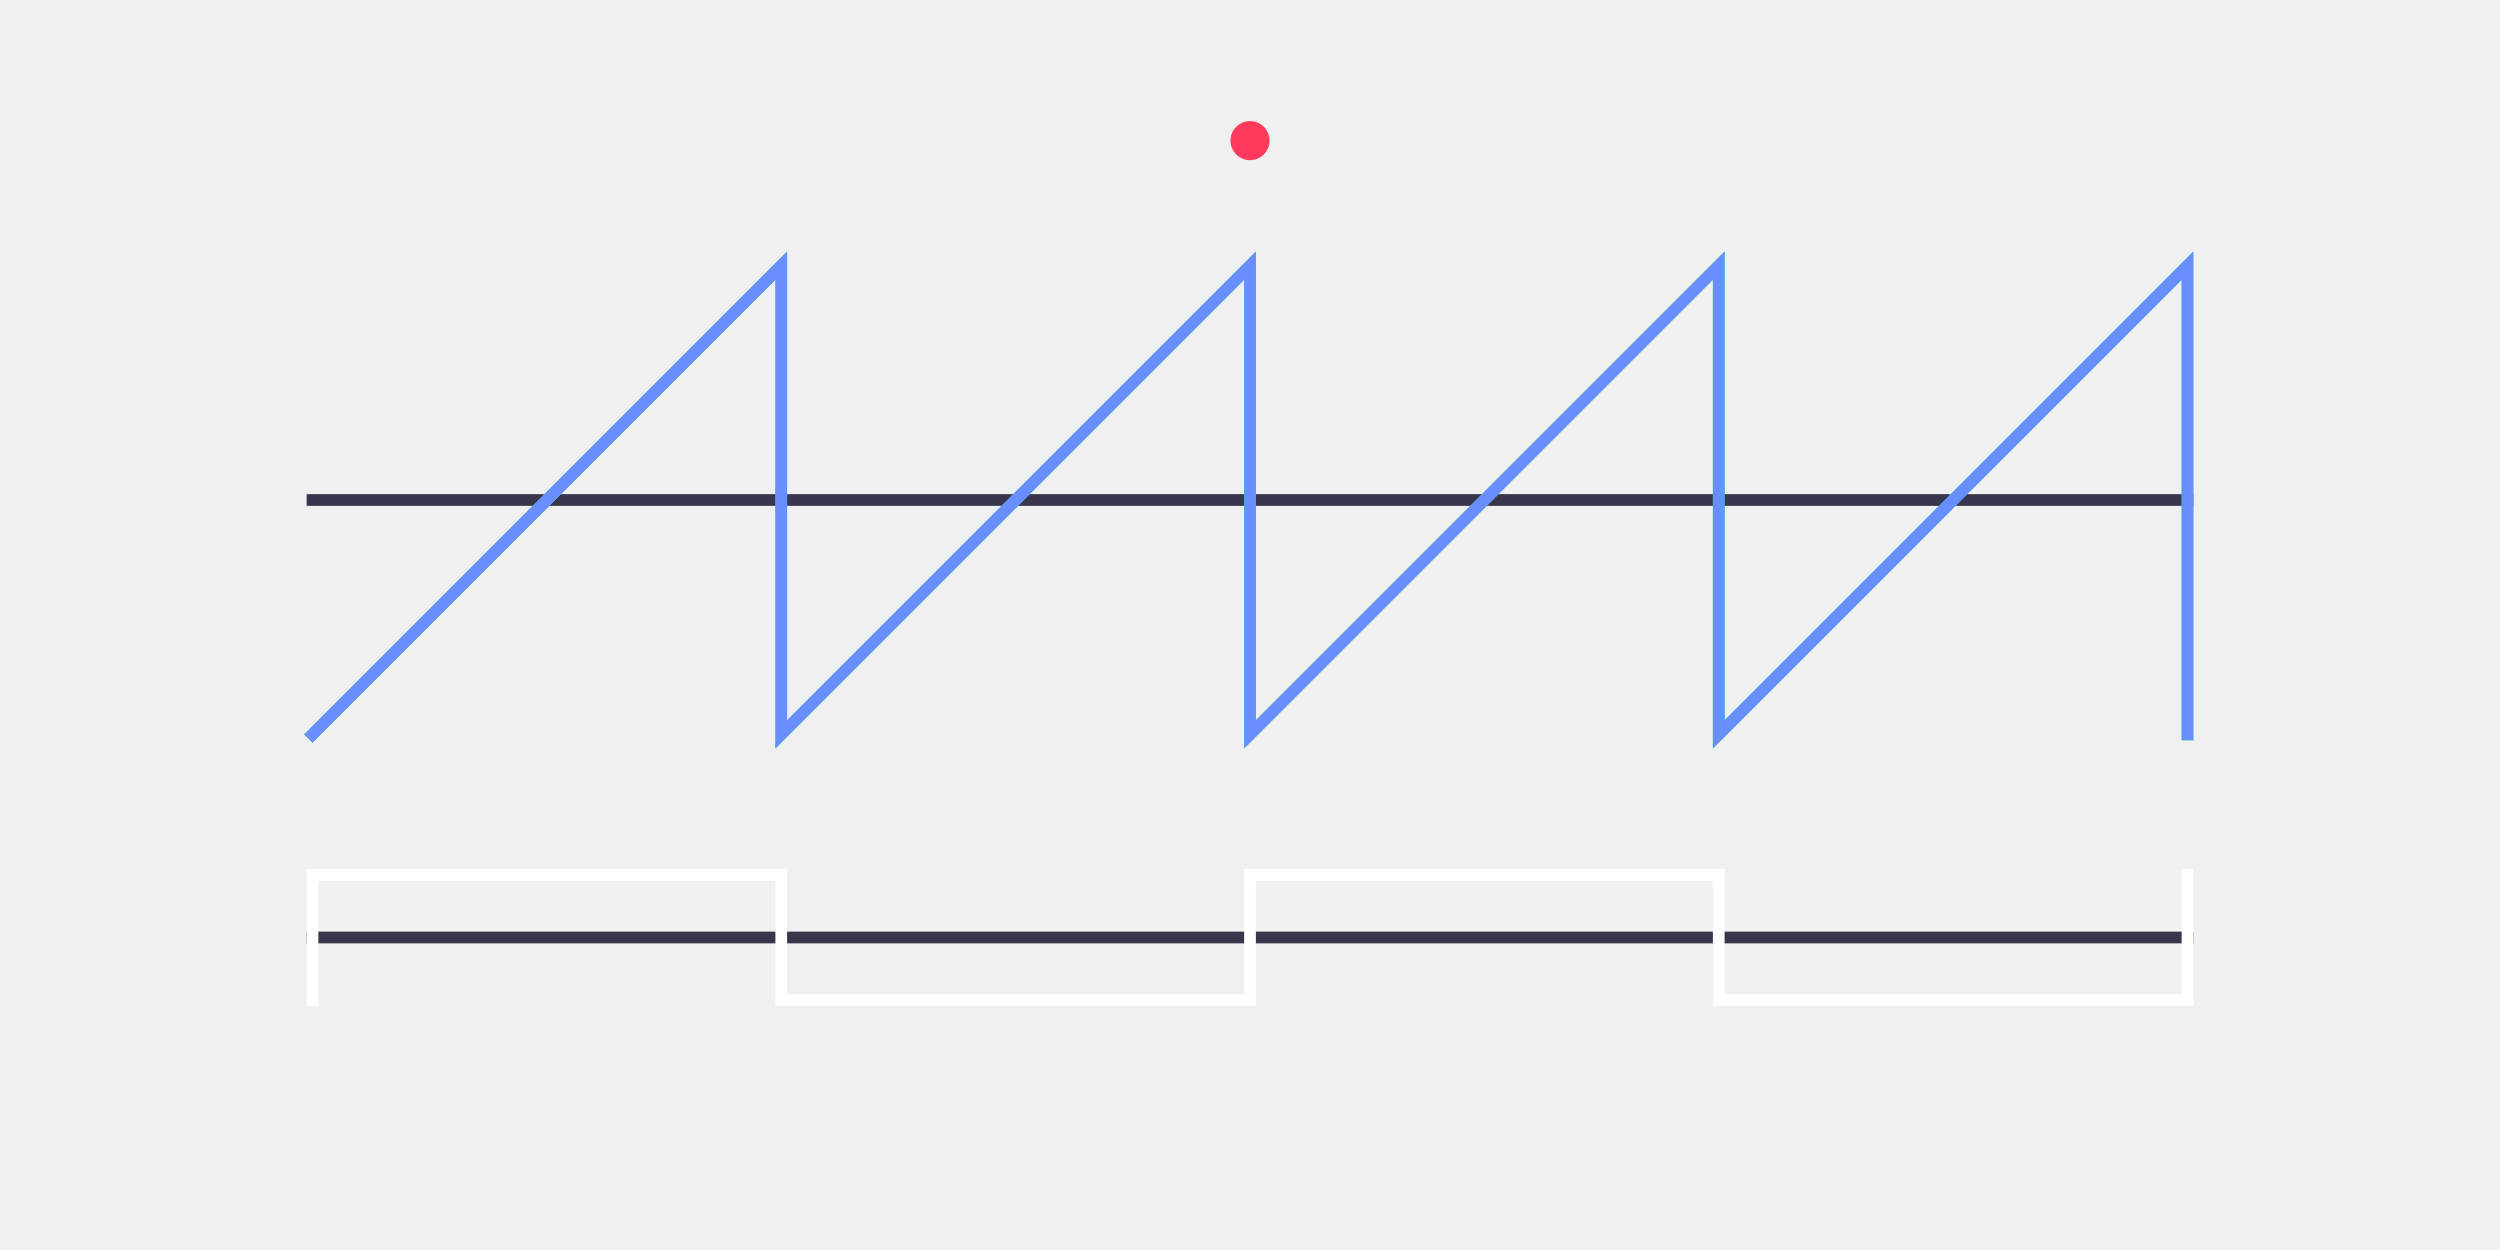
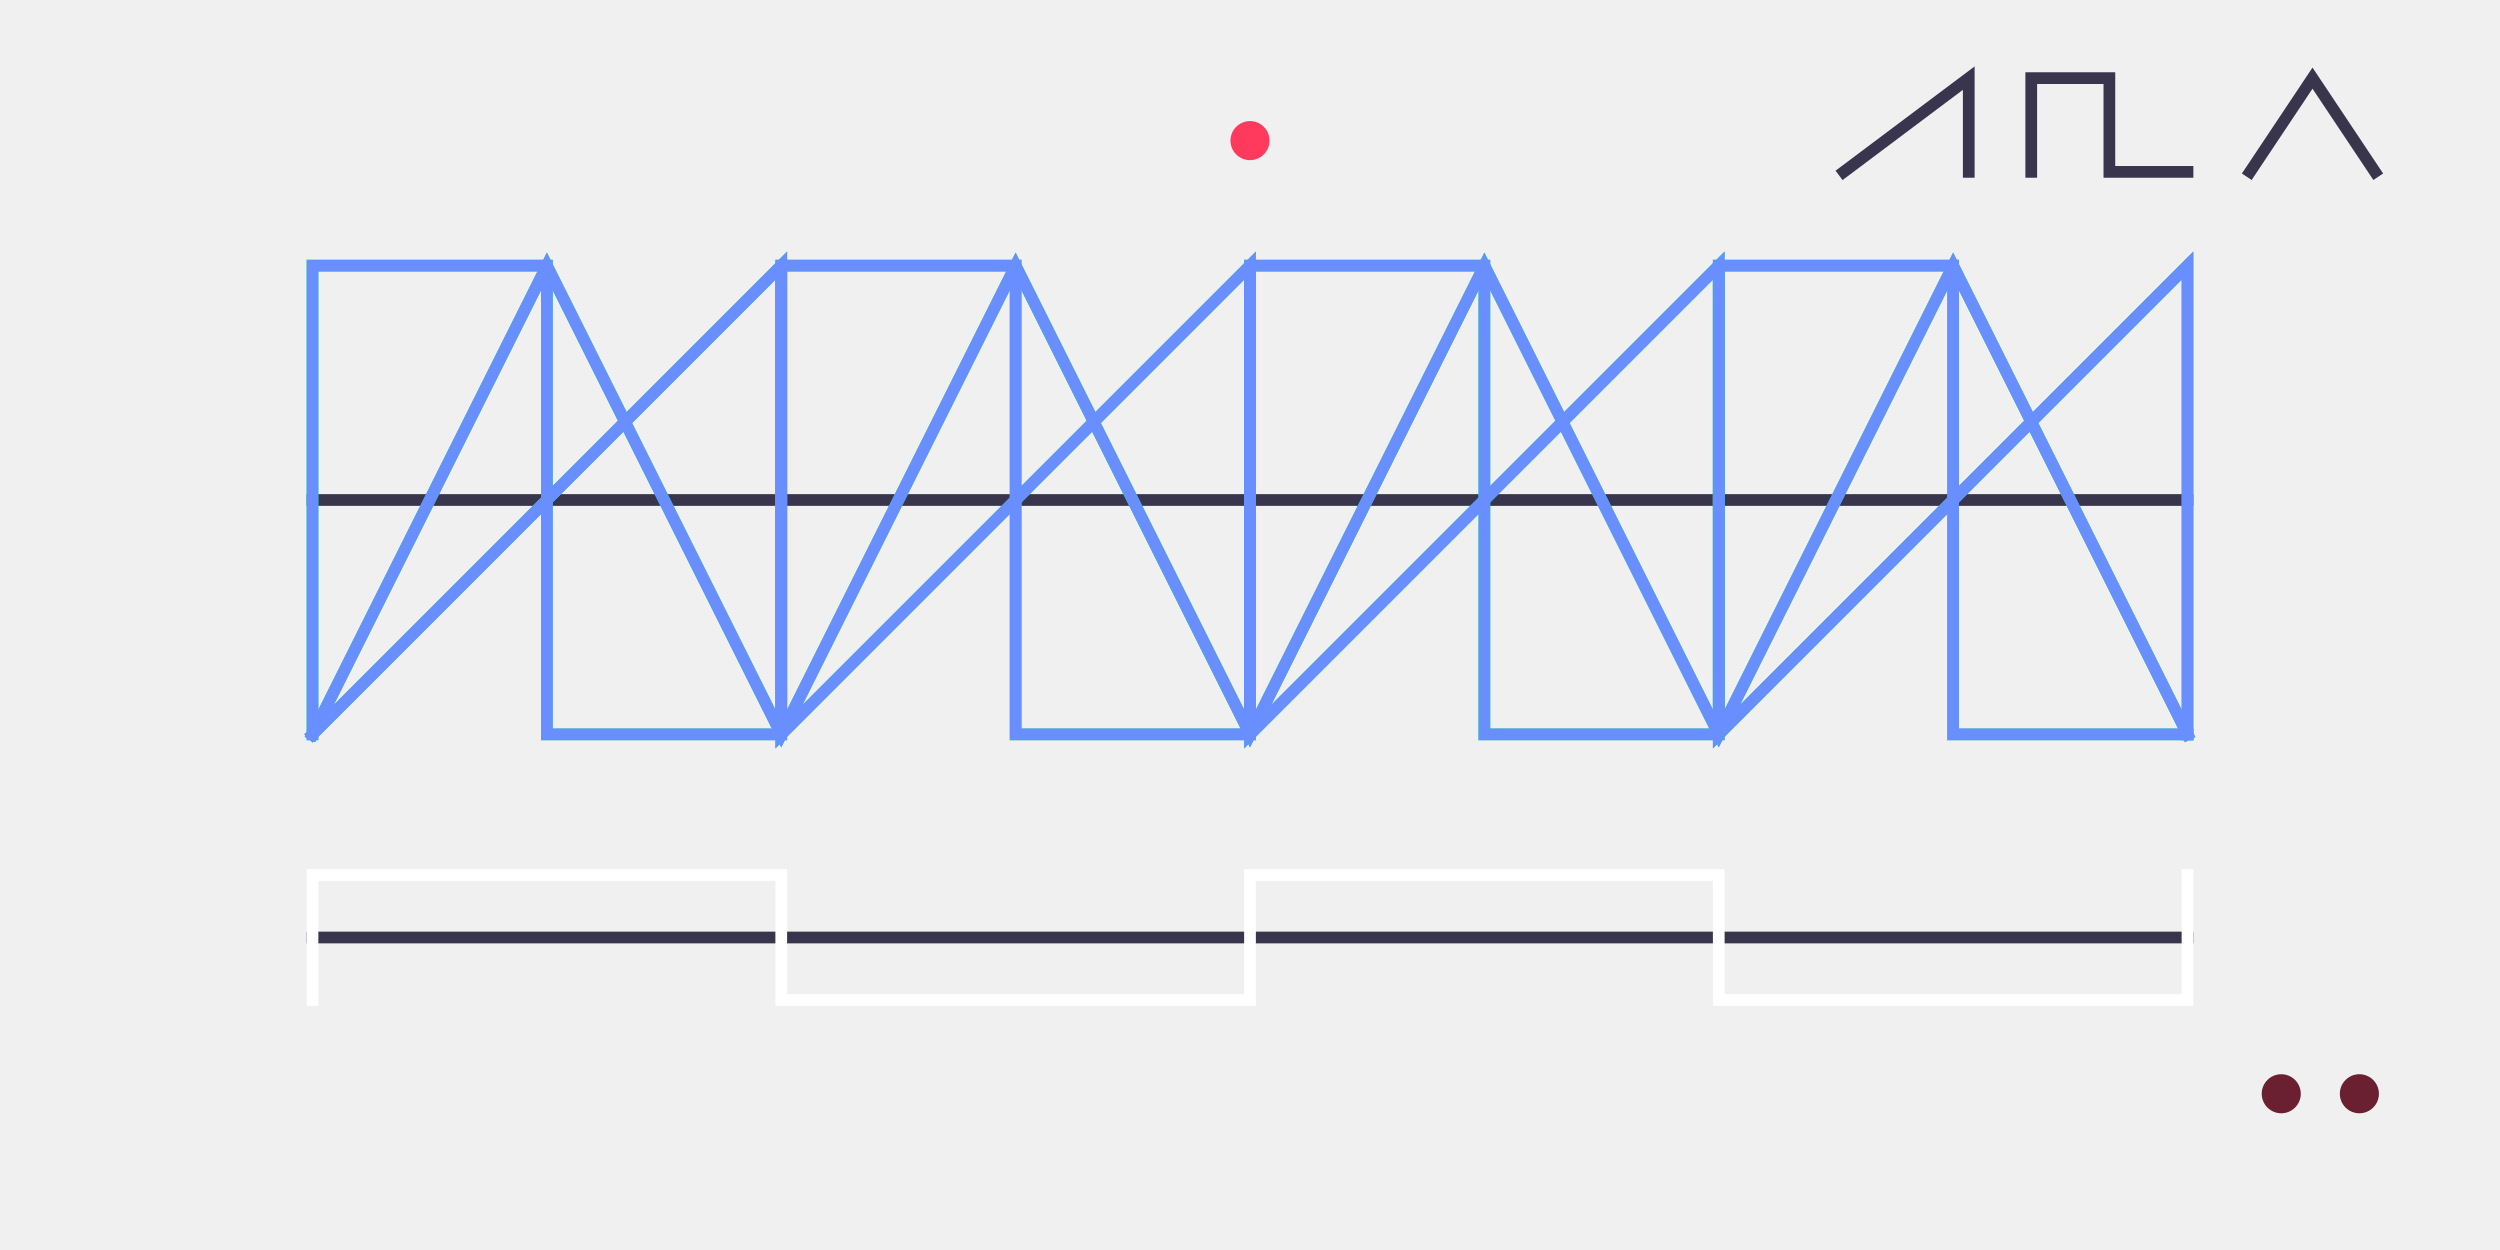
<svg xmlns="http://www.w3.org/2000/svg" version="1.1" x="0px" y="0px" width="320px" height="160px" viewBox="0 0 320 160">
  <line fill="none" stroke="#38354D" stroke-width="1.5" stroke-linecap="square" x1="40" y1="64" x2="280" y2="64" />
  <line fill="none" stroke="#38354D" stroke-width="1.5" stroke-linecap="square" x1="40" y1="120" x2="280" y2="120" />
  <g id="saw2">
-     <polyline fill="none" stroke="#00ED95" stroke-width="1.5" stroke-linecap="square" stroke-linejoin="miter" points="40,94 100,34 100,94 160,34 160,94 220,34 220,94 280,34 280,94" />
+     <g id="saw2s0">
+       <polyline fill="none" stroke="#00ED95" stroke-width="1.5" stroke-linecap="square" stroke-linejoin="miter" points="40,94 100,34 100,94 160,34 160,94 220,34 220,94 280,34 280,94" />
+     </g>
+     <g id="saw2s1">
+       <polyline fill="none" stroke="#00ED95" stroke-width="1.5" stroke-linecap="square" stroke-linejoin="miter" points="40,94 40,34 70,34 70,94 100,94 100,34 130,34 130,94 160,94 160,34 190,34 190,94 220,94 220,34 250,34 250,94 280,94" />
+     </g>
+     <g id="saw2s2">
+       <polyline fill="none" stroke="#00ED95" stroke-width="1.5" stroke-linecap="square" stroke-linejoin="miter" points="40,94 70,34 100,94 130,34 160,94 190,34 220,94 250,34 280,94" />
+     </g>
  </g>
  <g id="saw1">
-     <polyline fill="none" stroke="#698EFF" stroke-width="1.5" stroke-linecap="square" stroke-linejoin="miter" points="40,94 100,34 100,94 160,34 160,94 220,34 220,94 280,34 280,94" />
+     <g id="saw1s0">
+       <polyline fill="none" stroke="#698EFF" stroke-width="1.5" stroke-linecap="square" stroke-linejoin="miter" points="40,94 100,34 100,94 160,34 160,94 220,34 220,94 280,34 280,94" />
+     </g>
+     <g id="saw1s1">
+       <polyline fill="none" stroke="#698EFF" stroke-width="1.5" stroke-linecap="square" stroke-linejoin="miter" points="40,94 40,34 70,34 70,94 100,94 100,34 130,34 130,94 160,94 160,34 190,34 190,94 220,94 220,34 250,34 250,94 280,94" />
+     </g>
+     <g id="saw1s2">
+       <polyline fill="none" stroke="#698EFF" stroke-width="1.5" stroke-linecap="square" stroke-linejoin="miter" points="40,94 70,34 100,94 130,34 160,94 190,34 220,94 250,34 280,94" />
+     </g>
  </g>
  <g id="sub">
    <polyline fill="none" stroke="#FFFFFF" stroke-width="1.5" stroke-linecap="square" stroke-linejoin="miter" points="40,128 40,112 100,112 100,128 160,128 160,112 220,112 220,128 280,128 280,112" />
  </g>
  <g id="drift">
    <circle fill="#FF3A5D" stroke="none" cx="160" cy="18" r="2.5" />
  </g>
+   <polyline id="ic0" fill="none" stroke="#38354D" stroke-width="1.5" stroke-linecap="square" stroke-linejoin="miter" points="236,22 252,10 252,22" />
+   <polyline id="ic1" fill="none" stroke="#38354D" stroke-width="1.5" stroke-linecap="square" stroke-linejoin="miter" points="260,22 260,10 270,10 270,22 280,22" />
+   <polyline id="ic2" fill="none" stroke="#38354D" stroke-width="1.5" stroke-linecap="square" stroke-linejoin="miter" points="288,22 296,10 304,22" />
+   <circle id="oct1" fill="#6A2030" stroke="none" cx="292" cy="140" r="2.5" />
+   <g id="oct2g">
+     <circle id="oct2" fill="#6A2030" stroke="none" cx="302" cy="140" r="2.5" />
+   </g>
</svg>
